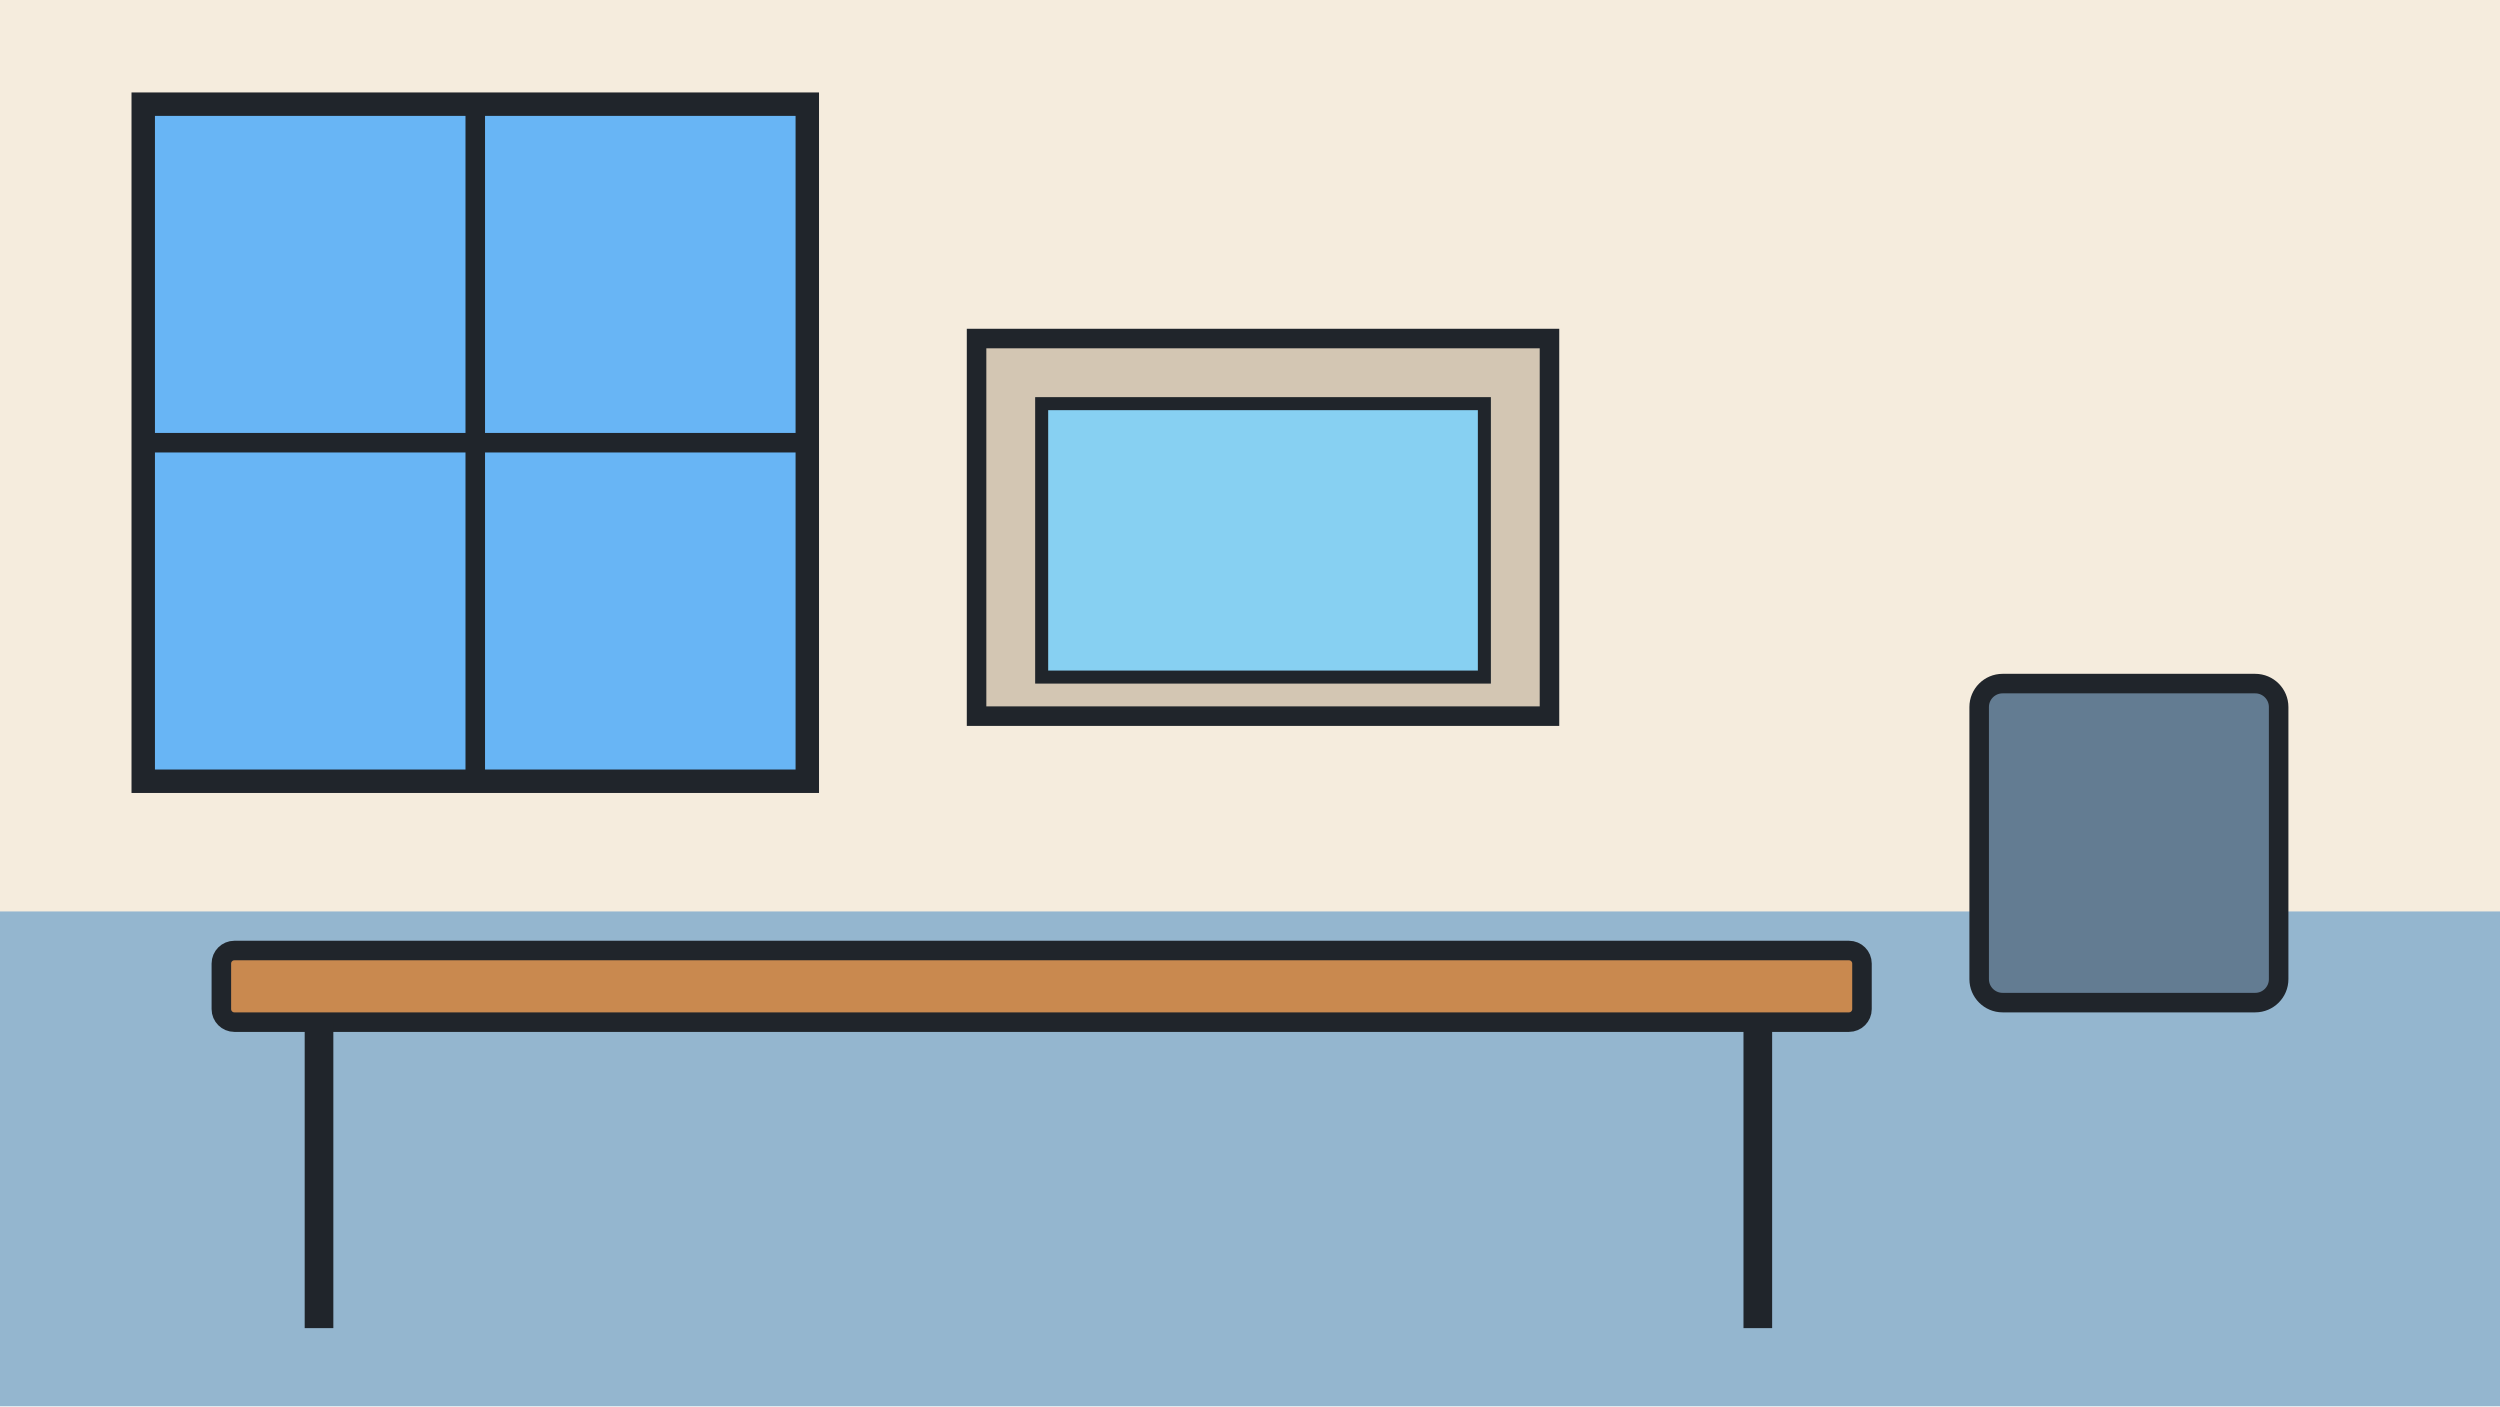
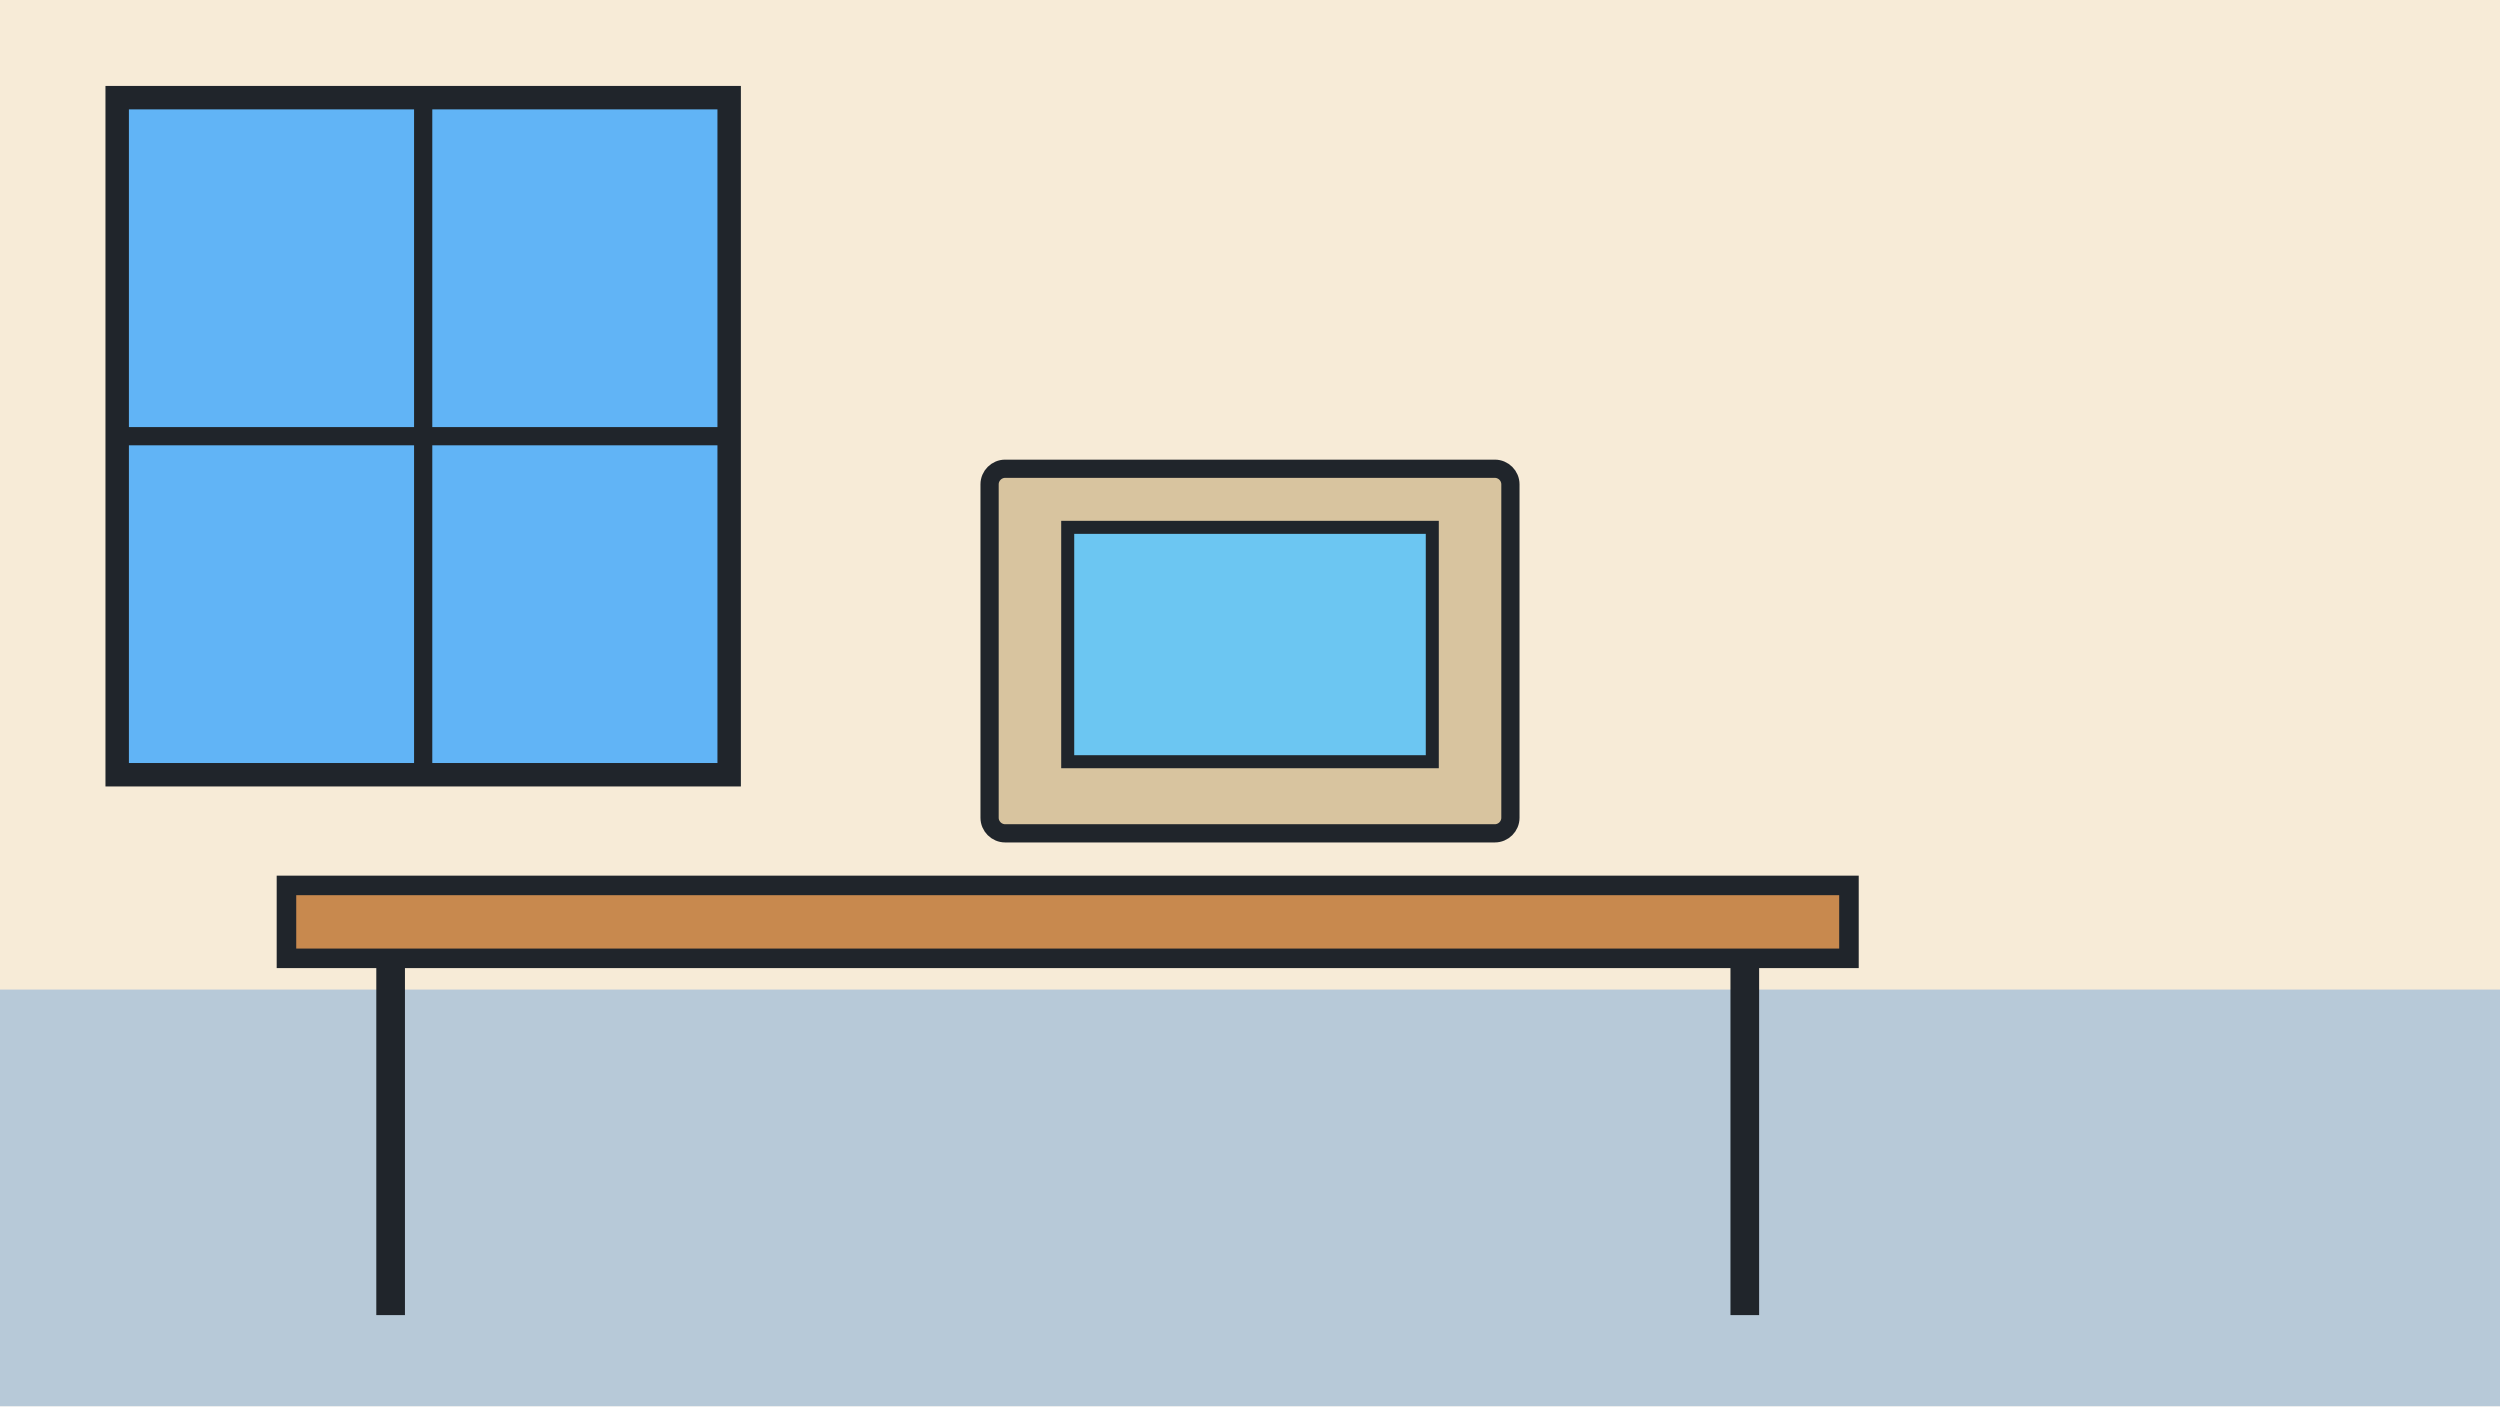
- <svg xmlns="http://www.w3.org/2000/svg" viewBox="0 0 1920 1080" role="img" aria-label="Escritório">
-   <rect width="1920" height="1080" fill="#F5ECDD" />
-   <rect y="700" width="1920" height="380" fill="#94B6CF" />
-   <rect x="110" y="80" width="510" height="520" fill="#68B5F5" stroke="#20252B" stroke-width="18" />
-   <path d="M365 80 V600 M110 340 H620" stroke="#20252B" stroke-width="15" />
-   <rect x="750" y="260" width="440" height="290" fill="#D3C6B3" stroke="#20252B" stroke-width="15" />
-   <rect x="800" y="310" width="340" height="210" fill="#87D0F2" stroke="#20252B" stroke-width="10" />
-   <rect x="170" y="730" width="1260" height="55" rx="10" fill="#C9894F" stroke="#20252B" stroke-width="15" />
-   <path d="M245 785 V1020 M1350 785 V1020" stroke="#20252B" stroke-width="22" />
-   <rect x="1520" y="525" width="230" height="245" rx="18" fill="#637C92" stroke="#20252B" stroke-width="15" />
+ <svg xmlns="http://www.w3.org/2000/svg" viewBox="0 0 1920 1080" role="img" aria-label="office">
+   <rect width="1920" height="1080" fill="#F7EBD7" />
+   <rect y="760" width="1920" height="320" fill="#B7C9D8" />
+   <rect x="90" y="75" width="470" height="520" fill="#61B4F6" stroke="#20252B" stroke-width="18" />
+   <path d="M325 75 V595 M90 335 H560" stroke="#20252B" stroke-width="14" />
+   <rect x="220" y="680" width="1200" height="56" fill="#C8894E" stroke="#20252B" stroke-width="15" />
+   <path d="M300 736 V1010 M1340 736 V1010" stroke="#20252B" stroke-width="22" />
+   <rect x="760" y="360" width="400" height="280" rx="12" fill="#D8C49F" stroke="#20252B" stroke-width="14" />
+   <rect x="820" y="405" width="280" height="180" fill="#6CC6F2" stroke="#20252B" stroke-width="10" />
</svg>
